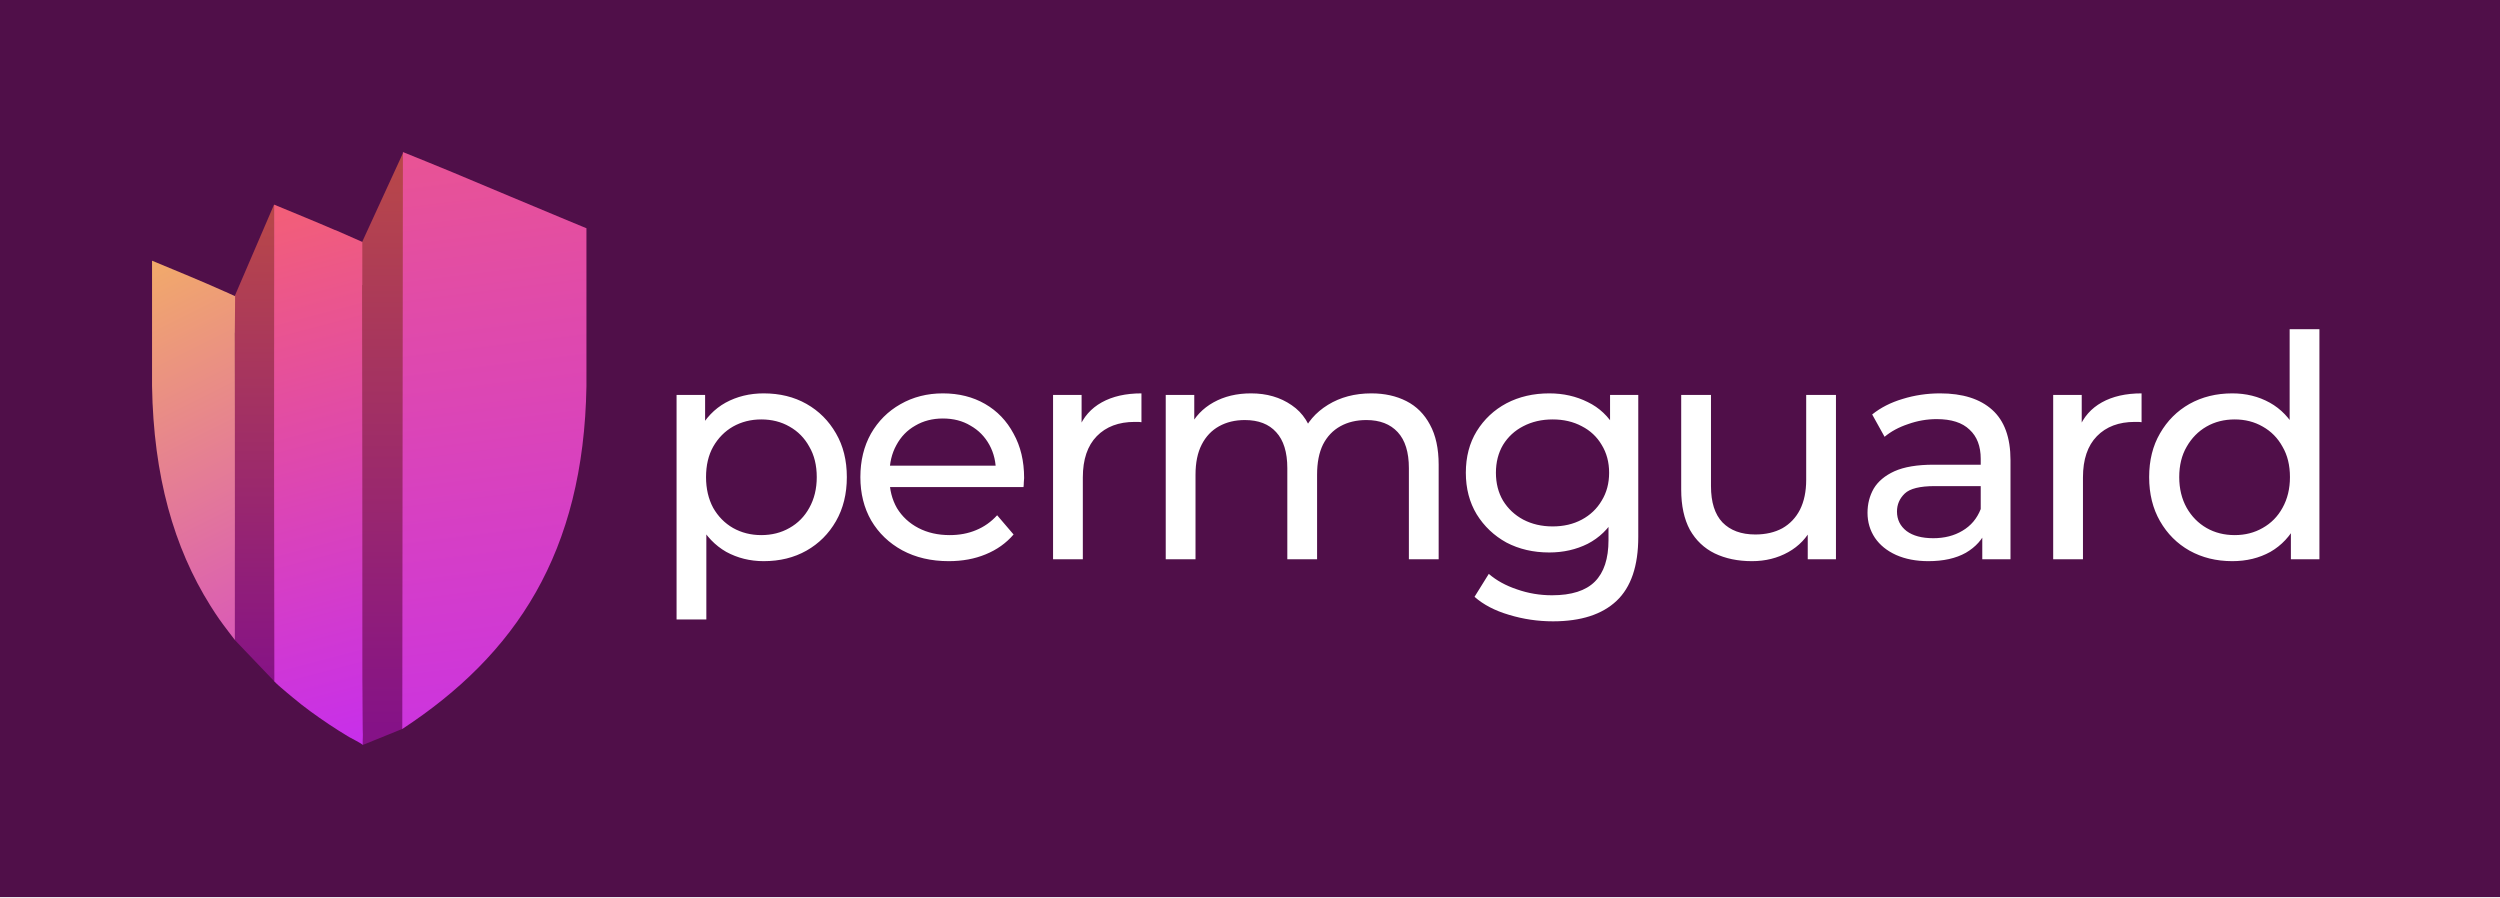
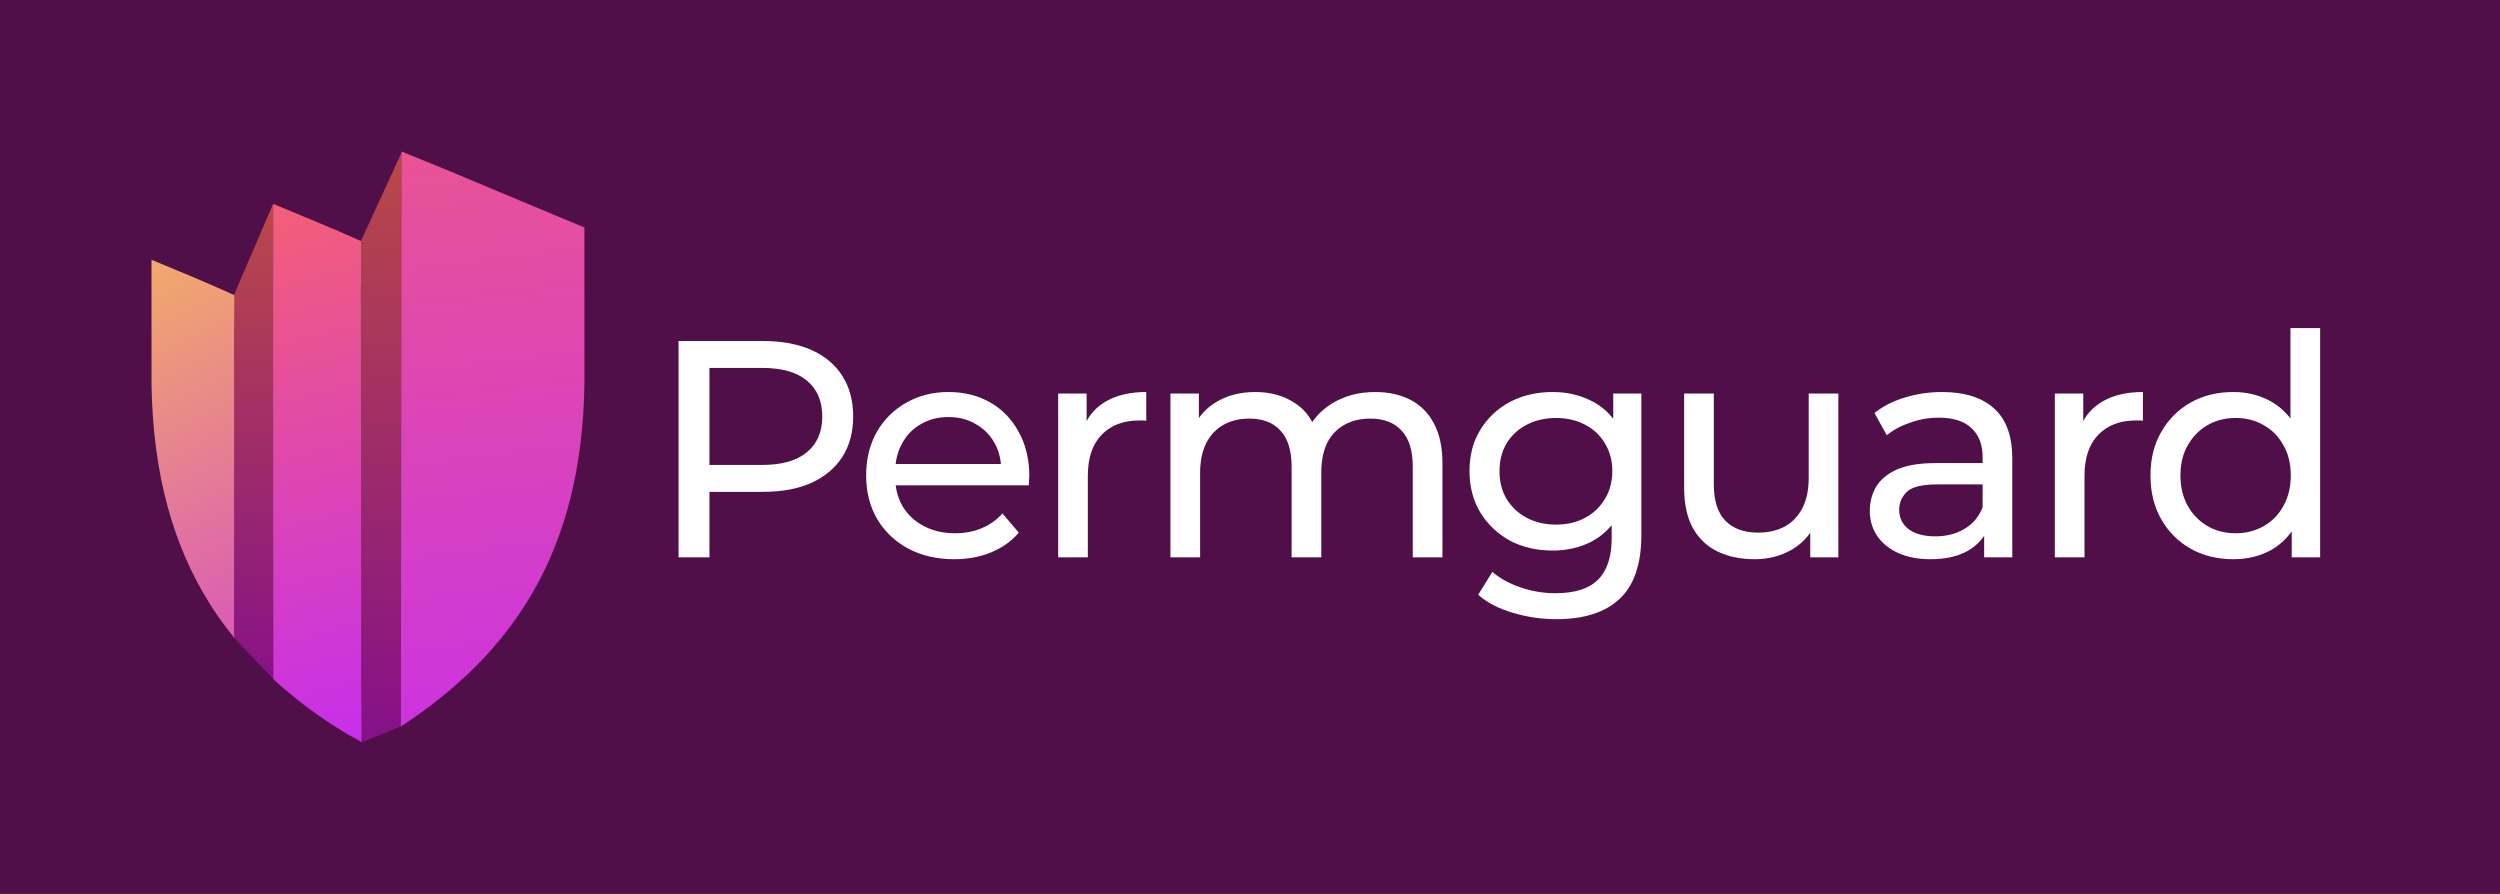
- <svg xmlns="http://www.w3.org/2000/svg" width="2302" height="826" viewBox="0 0 2302 826" fill="none">
-   <rect width="2302" height="826" fill="#500F49" />
-   <path d="M329.25 231.968L371.174 140.726V670.881L333.999 685.967C333.999 685.967 329.25 360.39 329.25 231.968Z" fill="url(#paint0_linear_44_415)" />
-   <path d="M215.979 272.964L252.343 188.406L253.604 628.453L216.292 589.393C216.292 589.393 215.979 380.929 215.979 272.964Z" fill="url(#paint1_linear_44_415)" />
-   <path d="M334.05 671.981L333.668 625.793C333.636 504.615 333.668 383.437 333.381 262.259L333.604 262.705V222.768L308.779 211.821L308.874 212.012C290.892 204.184 272.305 196.706 252.381 188.4V232.983C252.349 359.189 252.274 501.2 252.624 627.406C254.27 629.341 258.047 632.557 258.907 633.288C262.312 636.312 265.812 639.062 269.249 641.99C279.911 650.996 291.369 659.206 302.954 666.97C309.002 671.012 315.144 674.894 321.382 678.617C322.464 679.254 334.018 685.141 334.05 686C333.922 679.604 334.368 679.237 334.05 671.981Z" fill="url(#paint2_linear_44_415)" />
-   <path d="M540 210.167V355.562C537.486 509.007 474.916 602.729 370.428 671.241L370.998 140C387.261 146.619 402.156 152.57 416.956 158.743C451.871 173.349 486.721 188.083 521.636 202.562C527.747 205.108 533.889 207.653 540 210.167Z" fill="url(#paint3_linear_44_415)" />
-   <path d="M216.322 496.44C216.322 493.957 216.322 491.475 216.322 488.993C216.322 451.921 216.322 415.198 216.29 378.635C216.29 377.33 216.29 376.057 216.29 374.752C216.29 365.683 216.258 356.614 216.258 347.577C216.258 340.162 216.226 332.748 216.226 325.397C216.226 322.437 216.226 319.478 216.226 316.518C216.226 313.082 216.226 309.677 216.194 306.272L216.258 306.526L216.481 272.731L211.293 270.377C211.293 270.377 211.293 270.377 211.261 270.345C211.134 270.281 211.007 270.217 210.847 270.154L207.601 268.658V268.722C185.64 258.857 163.266 249.724 140 240.05V355.532C141.369 438.555 160.115 504.077 193.629 557.569C200.185 567.975 203.177 572.144 210.593 581.881C210.784 582.136 216.035 589.073 216.29 589.296C216.29 563.329 216.29 537.076 216.29 510.759C216.322 505.986 216.322 501.213 216.322 496.44Z" fill="url(#paint4_linear_44_415)" />
-   <path d="M703.233 516.713C690.668 516.713 679.15 513.858 668.679 508.146C658.398 502.244 650.117 493.582 643.834 482.159C637.742 470.736 634.696 456.458 634.696 439.323C634.696 422.189 637.647 407.91 643.548 396.487C649.641 385.064 657.827 376.497 668.108 370.786C678.579 365.074 690.287 362.218 703.233 362.218C718.083 362.218 731.219 365.455 742.642 371.928C754.065 378.401 763.108 387.444 769.772 399.057C776.435 410.48 779.767 423.902 779.767 439.323C779.767 454.744 776.435 468.261 769.772 479.875C763.108 491.488 754.065 500.531 742.642 507.004C731.219 513.477 718.083 516.713 703.233 516.713ZM622.987 570.401V363.646H649.26V404.483L647.546 439.609L650.402 474.734V570.401H622.987ZM700.949 492.725C710.658 492.725 719.32 490.536 726.936 486.157C734.741 481.778 740.834 475.591 745.212 467.595C749.782 459.408 752.066 449.985 752.066 439.323C752.066 428.471 749.782 419.143 745.212 411.337C740.834 403.341 734.741 397.154 726.936 392.775C719.32 388.396 710.658 386.207 700.949 386.207C691.429 386.207 682.767 388.396 674.961 392.775C667.346 397.154 661.254 403.341 656.685 411.337C652.306 419.143 650.117 428.471 650.117 439.323C650.117 449.985 652.306 459.408 656.685 467.595C661.254 475.591 667.346 481.778 674.961 486.157C682.767 490.536 691.429 492.725 700.949 492.725ZM873.618 516.713C857.435 516.713 843.156 513.382 830.782 506.718C818.597 500.055 809.078 490.917 802.224 479.303C795.561 467.69 792.229 454.363 792.229 439.323C792.229 424.283 795.466 410.956 801.939 399.343C808.602 387.73 817.645 378.686 829.068 372.214C840.682 365.55 853.723 362.218 868.192 362.218C882.851 362.218 895.797 365.455 907.03 371.928C918.262 378.401 927.02 387.539 933.302 399.343C939.775 410.956 943.012 424.569 943.012 440.18C943.012 441.322 942.917 442.655 942.726 444.178C942.726 445.701 942.631 447.129 942.441 448.461H813.647V428.757H928.162L917.025 435.611C917.215 425.901 915.216 417.239 911.028 409.624C906.839 402.008 901.033 396.106 893.608 391.918C886.373 387.539 877.901 385.35 868.192 385.35C858.673 385.35 850.201 387.539 842.776 391.918C835.351 396.106 829.544 402.103 825.356 409.909C821.167 417.524 819.073 426.282 819.073 436.182V440.751C819.073 450.841 821.358 459.884 825.927 467.88C830.686 475.686 837.255 481.778 845.631 486.157C854.008 490.536 863.623 492.725 874.474 492.725C883.422 492.725 891.513 491.202 898.748 488.156C906.173 485.11 912.646 480.541 918.167 474.449L933.302 492.154C926.449 500.15 917.881 506.242 907.601 510.431C897.511 514.619 886.183 516.713 873.618 516.713ZM969.657 515V363.646H995.93V404.769L993.36 394.488C997.548 384.017 1004.59 376.021 1014.49 370.5C1024.39 364.979 1036.58 362.218 1051.05 362.218V388.777C1049.9 388.586 1048.76 388.491 1047.62 388.491C1046.67 388.491 1045.71 388.491 1044.76 388.491C1030.1 388.491 1018.49 392.87 1009.92 401.628C1001.36 410.385 997.072 423.046 997.072 439.609V515H969.657ZM1262.75 362.218C1274.93 362.218 1285.69 364.598 1295.02 369.358C1304.34 374.117 1311.58 381.352 1316.72 391.061C1322.05 400.771 1324.72 413.05 1324.72 427.9V515H1297.3V431.042C1297.3 416.382 1293.87 405.34 1287.02 397.915C1280.17 390.49 1270.55 386.778 1258.18 386.778C1249.04 386.778 1241.04 388.682 1234.19 392.489C1227.34 396.297 1222 401.913 1218.2 409.338C1214.58 416.763 1212.77 425.996 1212.77 437.039V515H1185.36V431.042C1185.36 416.382 1181.93 405.34 1175.08 397.915C1168.41 390.49 1158.8 386.778 1146.23 386.778C1137.28 386.778 1129.38 388.682 1122.53 392.489C1115.68 396.297 1110.35 401.913 1106.54 409.338C1102.73 416.763 1100.83 425.996 1100.83 437.039V515H1073.41V363.646H1099.68V403.912L1095.4 393.631C1100.16 383.732 1107.49 376.021 1117.39 370.5C1127.29 364.979 1138.81 362.218 1151.94 362.218C1166.41 362.218 1178.88 365.836 1189.35 373.07C1199.83 380.114 1206.68 390.871 1209.92 405.34L1198.78 400.771C1203.35 389.158 1211.34 379.829 1222.77 372.785C1234.19 365.741 1247.52 362.218 1262.75 362.218ZM1429.99 572.115C1416.09 572.115 1402.57 570.116 1389.44 566.118C1376.49 562.31 1365.93 556.789 1357.74 549.554L1370.88 528.422C1377.92 534.514 1386.58 539.274 1396.86 542.701C1407.14 546.318 1417.9 548.126 1429.13 548.126C1447.03 548.126 1460.17 543.938 1468.54 535.561C1476.92 527.184 1481.11 514.429 1481.11 497.294V465.31L1483.96 435.325L1482.54 405.054V363.646H1508.52V494.439C1508.52 521.092 1501.86 540.702 1488.53 553.267C1475.21 565.832 1455.69 572.115 1429.99 572.115ZM1426.56 508.717C1411.9 508.717 1398.77 505.671 1387.15 499.579C1375.73 493.296 1366.59 484.634 1359.74 473.592C1353.08 462.55 1349.74 449.794 1349.74 435.325C1349.74 420.666 1353.08 407.91 1359.74 397.058C1366.59 386.016 1375.73 377.449 1387.15 371.357C1398.77 365.265 1411.9 362.218 1426.56 362.218C1439.51 362.218 1451.31 364.884 1461.97 370.214C1472.64 375.355 1481.11 383.351 1487.39 394.203C1493.86 405.054 1497.1 418.762 1497.1 435.325C1497.1 451.698 1493.86 465.31 1487.39 476.162C1481.11 487.014 1472.64 495.2 1461.97 500.721C1451.31 506.052 1439.51 508.717 1426.56 508.717ZM1429.7 484.729C1439.79 484.729 1448.74 482.635 1456.55 478.447C1464.35 474.258 1470.45 468.452 1474.82 461.027C1479.39 453.602 1481.68 445.035 1481.68 435.325C1481.68 425.616 1479.39 417.048 1474.82 409.624C1470.45 402.199 1464.35 396.487 1456.55 392.489C1448.74 388.301 1439.79 386.207 1429.7 386.207C1419.61 386.207 1410.57 388.301 1402.57 392.489C1394.77 396.487 1388.58 402.199 1384.01 409.624C1379.63 417.048 1377.44 425.616 1377.44 435.325C1377.44 445.035 1379.63 453.602 1384.01 461.027C1388.58 468.452 1394.77 474.258 1402.57 478.447C1410.57 482.635 1419.61 484.729 1429.7 484.729ZM1613.16 516.713C1600.22 516.713 1588.8 514.334 1578.9 509.574C1569.19 504.815 1561.57 497.58 1556.05 487.871C1550.72 477.971 1548.05 465.596 1548.05 450.746V363.646H1575.47V447.605C1575.47 462.455 1578.99 473.592 1586.04 481.017C1593.27 488.442 1603.36 492.154 1616.31 492.154C1625.82 492.154 1634.11 490.25 1641.15 486.443C1648.19 482.445 1653.62 476.733 1657.43 469.308C1661.24 461.693 1663.14 452.555 1663.14 441.893V363.646H1690.55V515H1664.57V474.163L1668.85 485.015C1663.9 495.105 1656.48 502.911 1646.58 508.432C1636.68 513.953 1625.54 516.713 1613.16 516.713ZM1825.28 515V483.016L1823.85 477.019V422.474C1823.85 410.861 1820.42 401.913 1813.57 395.63C1806.9 389.158 1796.81 385.921 1783.3 385.921C1774.35 385.921 1765.59 387.444 1757.02 390.49C1748.46 393.346 1741.22 397.249 1735.32 402.199L1723.9 381.637C1731.7 375.355 1741.03 370.595 1751.88 367.359C1762.93 363.932 1774.44 362.218 1786.44 362.218C1807.19 362.218 1823.18 367.264 1834.41 377.354C1845.65 387.444 1851.26 402.865 1851.26 423.617V515H1825.28ZM1775.59 516.713C1764.35 516.713 1754.45 514.81 1745.89 511.002C1737.51 507.194 1731.04 501.959 1726.47 495.295C1721.9 488.442 1719.61 480.731 1719.61 472.164C1719.61 463.978 1721.52 456.553 1725.33 449.889C1729.32 443.226 1735.7 437.895 1744.46 433.897C1753.41 429.899 1765.4 427.9 1780.44 427.9H1828.42V447.605H1781.58C1767.88 447.605 1758.64 449.889 1753.88 454.459C1749.12 459.028 1746.74 464.549 1746.74 471.022C1746.74 478.447 1749.69 484.444 1755.6 489.013C1761.5 493.392 1769.68 495.581 1780.16 495.581C1790.44 495.581 1799.38 493.296 1807 488.727C1814.81 484.158 1820.42 477.495 1823.85 468.737L1829.27 487.585C1825.66 496.533 1819.28 503.672 1810.14 509.003C1801 514.143 1789.48 516.713 1775.59 516.713ZM1890.57 515V363.646H1916.85V404.769L1914.28 394.488C1918.47 384.017 1925.51 376.021 1935.41 370.5C1945.31 364.979 1957.49 362.218 1971.96 362.218V388.777C1970.82 388.586 1969.68 388.491 1968.54 388.491C1967.58 388.491 1966.63 388.491 1965.68 388.491C1951.02 388.491 1939.41 392.87 1930.84 401.628C1922.27 410.385 1917.99 423.046 1917.99 439.609V515H1890.57ZM2055.47 516.713C2040.82 516.713 2027.68 513.477 2016.07 507.004C2004.64 500.531 1995.6 491.488 1988.94 479.875C1982.27 468.261 1978.94 454.744 1978.94 439.323C1978.94 423.902 1982.27 410.48 1988.94 399.057C1995.6 387.444 2004.64 378.401 2016.07 371.928C2027.68 365.455 2040.82 362.218 2055.47 362.218C2068.23 362.218 2079.75 365.074 2090.03 370.786C2100.31 376.497 2108.5 385.064 2114.59 396.487C2120.87 407.91 2124.01 422.189 2124.01 439.323C2124.01 456.458 2120.97 470.736 2114.87 482.159C2108.97 493.582 2100.88 502.244 2090.6 508.146C2080.32 513.858 2068.61 516.713 2055.47 516.713ZM2057.76 492.725C2067.28 492.725 2075.85 490.536 2083.46 486.157C2091.27 481.778 2097.36 475.591 2101.74 467.595C2106.31 459.408 2108.59 449.985 2108.59 439.323C2108.59 428.471 2106.31 419.143 2101.74 411.337C2097.36 403.341 2091.27 397.154 2083.46 392.775C2075.85 388.396 2067.28 386.207 2057.76 386.207C2048.05 386.207 2039.39 388.396 2031.77 392.775C2024.16 397.154 2018.06 403.341 2013.5 411.337C2008.93 419.143 2006.64 428.471 2006.64 439.323C2006.64 449.985 2008.93 459.408 2013.5 467.595C2018.06 475.591 2024.16 481.778 2031.77 486.157C2039.39 490.536 2048.05 492.725 2057.76 492.725ZM2109.45 515V474.163L2111.16 439.038L2108.31 403.912V303.105H2135.72V515H2109.45Z" fill="white" />
+ <svg xmlns="http://www.w3.org/2000/svg" width="2310" height="826" viewBox="0 0 2310 826" fill="none">
+   <rect width="2310" height="826" fill="#500F49" />
+   <path d="M329.25 231.968L371.174 140.726V670.881L333.999 685.967C333.999 685.967 329.25 360.39 329.25 231.968Z" fill="url(#paint0_linear_1_58)" />
+   <path d="M215.979 272.964L252.343 188.406L253.604 628.453L216.292 589.393C216.292 589.393 215.979 380.93 215.979 272.964Z" fill="url(#paint1_linear_1_58)" />
+   <path d="M334.05 671.982L333.668 625.793C333.636 504.615 333.668 383.437 333.381 262.259L333.604 262.705V222.768L308.779 211.822L308.874 212.012C290.892 204.184 272.305 196.706 252.381 188.401V232.983C252.349 359.189 252.274 501.201 252.624 627.406C254.27 629.341 258.047 632.557 258.907 633.289C262.312 636.312 265.812 639.063 269.249 641.99C279.911 650.996 291.369 659.206 302.954 666.971C309.002 671.012 315.144 674.894 321.382 678.617C322.464 679.254 334.018 685.141 334.05 686C333.922 679.604 334.368 679.237 334.05 671.982Z" fill="url(#paint2_linear_1_58)" />
+   <path d="M540 210.167V355.562C537.486 509.007 474.916 602.729 370.428 671.241L370.998 140C387.261 146.619 402.156 152.57 416.956 158.743C451.871 173.349 486.721 188.083 521.636 202.562C527.747 205.108 533.889 207.653 540 210.167Z" fill="url(#paint3_linear_1_58)" />
+   <path d="M216.322 496.44C216.322 493.957 216.322 491.475 216.322 488.993C216.322 451.921 216.322 415.198 216.29 378.635C216.29 377.33 216.29 376.057 216.29 374.752C216.29 365.683 216.258 356.614 216.258 347.577C216.258 340.162 216.226 332.748 216.226 325.397C216.226 322.437 216.226 319.478 216.226 316.518C216.226 313.082 216.226 309.677 216.194 306.272L216.258 306.526L216.481 272.731L211.293 270.377C211.293 270.377 211.293 270.377 211.261 270.345C211.134 270.281 211.007 270.217 210.847 270.154L207.601 268.658V268.722C185.64 258.857 163.266 249.724 140 240.05V355.532C141.369 438.555 160.115 504.077 193.629 557.569C200.185 567.975 203.177 572.144 210.593 581.881C210.784 582.136 216.035 589.073 216.29 589.296C216.29 563.329 216.29 537.076 216.29 510.759C216.322 505.986 216.322 501.213 216.322 496.44Z" fill="url(#paint4_linear_1_58)" />
+   <path d="M626.985 515V315.099H704.947C722.462 315.099 737.407 317.859 749.782 323.381C762.156 328.902 771.675 336.898 778.339 347.369C785.002 357.84 788.334 370.31 788.334 384.779C788.334 399.248 785.002 411.718 778.339 422.189C771.675 432.469 762.156 440.465 749.782 446.177C737.407 451.698 722.462 454.459 704.947 454.459H642.692L655.542 441.037V515H626.985ZM655.542 443.892L642.692 429.614H704.09C722.367 429.614 736.169 425.711 745.498 417.905C755.017 410.1 759.777 399.057 759.777 384.779C759.777 370.5 755.017 359.458 745.498 351.652C736.169 343.847 722.367 339.944 704.09 339.944H642.692L655.542 325.665V443.892ZM881.705 516.713C865.523 516.713 851.244 513.382 838.869 506.718C826.685 500.055 817.166 490.917 810.312 479.303C803.648 467.69 800.317 454.363 800.317 439.323C800.317 424.283 803.553 410.956 810.026 399.343C816.69 387.73 825.733 378.686 837.156 372.214C848.769 365.55 861.81 362.218 876.279 362.218C890.939 362.218 903.885 365.455 915.117 371.928C926.35 378.401 935.107 387.539 941.39 399.343C947.863 410.956 951.099 424.569 951.099 440.18C951.099 441.322 951.004 442.655 950.814 444.178C950.814 445.701 950.719 447.129 950.528 448.461H821.735V428.757H936.25L925.112 435.611C925.303 425.901 923.304 417.239 919.115 409.624C914.927 402.008 909.12 396.106 901.695 391.918C894.461 387.539 885.989 385.35 876.279 385.35C866.76 385.35 858.288 387.539 850.863 391.918C843.438 396.106 837.632 402.103 833.443 409.909C829.255 417.524 827.161 426.282 827.161 436.182V440.751C827.161 450.841 829.445 459.884 834.014 467.88C838.774 475.686 845.342 481.778 853.719 486.157C862.096 490.536 871.71 492.725 882.562 492.725C891.51 492.725 899.601 491.202 906.836 488.156C914.26 485.11 920.733 480.541 926.254 474.449L941.39 492.154C934.536 500.15 925.969 506.242 915.688 510.431C905.598 514.619 894.27 516.713 881.705 516.713ZM977.745 515V363.646H1004.02V404.769L1001.45 394.488C1005.64 384.017 1012.68 376.021 1022.58 370.5C1032.48 364.979 1044.66 362.218 1059.13 362.218V388.777C1057.99 388.586 1056.85 388.491 1055.71 388.491C1054.75 388.491 1053.8 388.491 1052.85 388.491C1038.19 388.491 1026.58 392.87 1018.01 401.628C1009.44 410.385 1005.16 423.046 1005.16 439.609V515H977.745ZM1270.83 362.218C1283.02 362.218 1293.77 364.598 1303.1 369.358C1312.43 374.117 1319.67 381.352 1324.81 391.061C1330.14 400.771 1332.8 413.05 1332.8 427.9V515H1305.39V431.042C1305.39 416.382 1301.96 405.34 1295.11 397.915C1288.25 390.49 1278.64 386.778 1266.26 386.778C1257.13 386.778 1249.13 388.682 1242.28 392.489C1235.42 396.297 1230.09 401.913 1226.28 409.338C1222.67 416.763 1220.86 425.996 1220.86 437.039V515H1193.44V431.042C1193.44 416.382 1190.02 405.34 1183.16 397.915C1176.5 390.49 1166.89 386.778 1154.32 386.778C1145.37 386.778 1137.47 388.682 1130.62 392.489C1123.76 396.297 1118.43 401.913 1114.63 409.338C1110.82 416.763 1108.91 425.996 1108.91 437.039V515H1081.5V363.646H1107.77V403.912L1103.49 393.631C1108.25 383.732 1115.58 376.021 1125.48 370.5C1135.38 364.979 1146.9 362.218 1160.03 362.218C1174.5 362.218 1186.97 365.836 1197.44 373.07C1207.91 380.114 1214.77 390.871 1218 405.34L1206.87 400.771C1211.43 389.158 1219.43 379.829 1230.85 372.785C1242.28 365.741 1255.6 362.218 1270.83 362.218ZM1438.08 572.115C1424.18 572.115 1410.66 570.116 1397.53 566.118C1384.58 562.31 1374.01 556.789 1365.83 549.554L1378.96 528.422C1386.01 534.514 1394.67 539.274 1404.95 542.701C1415.23 546.318 1425.99 548.126 1437.22 548.126C1455.12 548.126 1468.25 543.938 1476.63 535.561C1485.01 527.184 1489.19 514.429 1489.19 497.294V465.31L1492.05 435.325L1490.62 405.054V363.646H1516.61V494.439C1516.61 521.092 1509.95 540.702 1496.62 553.267C1483.29 565.832 1463.78 572.115 1438.08 572.115ZM1434.65 508.717C1419.99 508.717 1406.85 505.671 1395.24 499.579C1383.82 493.296 1374.68 484.634 1367.83 473.592C1361.16 462.55 1357.83 449.794 1357.83 435.325C1357.83 420.666 1361.16 407.91 1367.83 397.058C1374.68 386.016 1383.82 377.449 1395.24 371.357C1406.85 365.265 1419.99 362.218 1434.65 362.218C1447.6 362.218 1459.4 364.884 1470.06 370.214C1480.72 375.355 1489.19 383.351 1495.48 394.203C1501.95 405.054 1505.19 418.762 1505.19 435.325C1505.19 451.698 1501.95 465.31 1495.48 476.162C1489.19 487.014 1480.72 495.2 1470.06 500.721C1459.4 506.052 1447.6 508.717 1434.65 508.717ZM1437.79 484.729C1447.88 484.729 1456.83 482.635 1464.64 478.447C1472.44 474.258 1478.53 468.452 1482.91 461.027C1487.48 453.602 1489.77 445.035 1489.77 435.325C1489.77 425.616 1487.48 417.048 1482.91 409.624C1478.53 402.199 1472.44 396.487 1464.64 392.489C1456.83 388.301 1447.88 386.207 1437.79 386.207C1427.7 386.207 1418.66 388.301 1410.66 392.489C1402.86 396.487 1396.67 402.199 1392.1 409.624C1387.72 417.048 1385.53 425.616 1385.53 435.325C1385.53 445.035 1387.72 453.602 1392.1 461.027C1396.67 468.452 1402.86 474.258 1410.66 478.447C1418.66 482.635 1427.7 484.729 1437.79 484.729ZM1621.25 516.713C1608.31 516.713 1596.88 514.334 1586.98 509.574C1577.27 504.815 1569.66 497.58 1564.14 487.871C1558.81 477.971 1556.14 465.596 1556.14 450.746V363.646H1583.56V447.605C1583.56 462.455 1587.08 473.592 1594.12 481.017C1601.36 488.442 1611.45 492.154 1624.39 492.154C1633.91 492.154 1642.19 490.25 1649.24 486.443C1656.28 482.445 1661.71 476.733 1665.52 469.308C1669.32 461.693 1671.23 452.555 1671.23 441.893V363.646H1698.64V515H1672.66V474.163L1676.94 485.015C1671.99 495.105 1664.56 502.911 1654.66 508.432C1644.76 513.953 1633.63 516.713 1621.25 516.713ZM1833.36 515V483.016L1831.94 477.019V422.474C1831.94 410.861 1828.51 401.913 1821.66 395.63C1814.99 389.158 1804.9 385.921 1791.38 385.921C1782.44 385.921 1773.68 387.444 1765.11 390.49C1756.54 393.346 1749.31 397.249 1743.41 402.199L1731.99 381.637C1739.79 375.355 1749.12 370.595 1759.97 367.359C1771.01 363.932 1782.53 362.218 1794.53 362.218C1815.28 362.218 1831.27 367.264 1842.5 377.354C1853.73 387.444 1859.35 402.865 1859.35 423.617V515H1833.36ZM1783.67 516.713C1772.44 516.713 1762.54 514.81 1753.97 511.002C1745.6 507.194 1739.12 501.959 1734.56 495.295C1729.99 488.442 1727.7 480.731 1727.7 472.164C1727.7 463.978 1729.61 456.553 1733.41 449.889C1737.41 443.226 1743.79 437.895 1752.55 433.897C1761.49 429.899 1773.49 427.9 1788.53 427.9H1836.5V447.605H1789.67C1775.96 447.605 1766.73 449.889 1761.97 454.459C1757.21 459.028 1754.83 464.549 1754.83 471.022C1754.83 478.447 1757.78 484.444 1763.68 489.013C1769.59 493.392 1777.77 495.581 1788.24 495.581C1798.52 495.581 1807.47 493.296 1815.09 488.727C1822.89 484.158 1828.51 477.495 1831.94 468.737L1837.36 487.585C1833.74 496.533 1827.37 503.672 1818.23 509.003C1809.09 514.143 1797.57 516.713 1783.67 516.713ZM1898.66 515V363.646H1924.93V404.769L1922.36 394.488C1926.55 384.017 1933.6 376.021 1943.5 370.5C1953.4 364.979 1965.58 362.218 1980.05 362.218V388.777C1978.91 388.586 1977.77 388.491 1976.62 388.491C1975.67 388.491 1974.72 388.491 1973.77 388.491C1959.11 388.491 1947.49 392.87 1938.93 401.628C1930.36 410.385 1926.08 423.046 1926.08 439.609V515H1898.66ZM2063.56 516.713C2048.9 516.713 2035.77 513.477 2024.15 507.004C2012.73 500.531 2003.69 491.488 1997.02 479.875C1990.36 468.261 1987.03 454.744 1987.03 439.323C1987.03 423.902 1990.36 410.48 1997.02 399.057C2003.69 387.444 2012.73 378.401 2024.15 371.928C2035.77 365.455 2048.9 362.218 2063.56 362.218C2076.32 362.218 2087.84 365.074 2098.12 370.786C2108.4 376.497 2116.58 385.064 2122.68 396.487C2128.96 407.91 2132.1 422.189 2132.1 439.323C2132.1 456.458 2129.05 470.736 2122.96 482.159C2117.06 493.582 2108.97 502.244 2098.69 508.146C2088.41 513.858 2076.7 516.713 2063.56 516.713ZM2065.85 492.725C2075.37 492.725 2083.93 490.536 2091.55 486.157C2099.35 481.778 2105.45 475.591 2109.82 467.595C2114.39 459.408 2116.68 449.985 2116.68 439.323C2116.68 428.471 2114.39 419.143 2109.82 411.337C2105.45 403.341 2099.35 397.154 2091.55 392.775C2083.93 388.396 2075.37 386.207 2065.85 386.207C2056.14 386.207 2047.47 388.396 2039.86 392.775C2032.24 397.154 2026.15 403.341 2021.58 411.337C2017.01 419.143 2014.73 428.471 2014.73 439.323C2014.73 449.985 2017.01 459.408 2021.58 467.595C2026.15 475.591 2032.24 481.778 2039.86 486.157C2047.47 490.536 2056.14 492.725 2065.85 492.725ZM2117.54 515V474.163L2119.25 439.038L2116.39 403.912V303.105H2143.81V515H2117.54Z" fill="white" />
  <defs>
-     <linearGradient id="paint0_linear_44_415" x1="350.363" y1="140.726" x2="350.363" y2="670.169" gradientUnits="userSpaceOnUse">
+     <linearGradient id="paint0_linear_1_58" x1="350.363" y1="140.726" x2="350.363" y2="670.169" gradientUnits="userSpaceOnUse">
      <stop stop-color="#B94848" />
      <stop offset="1" stop-color="#851287" />
    </linearGradient>
-     <linearGradient id="paint1_linear_44_415" x1="231.231" y1="188.402" x2="231.231" y2="633.508" gradientUnits="userSpaceOnUse">
+     <linearGradient id="paint1_linear_1_58" x1="231.231" y1="188.402" x2="231.231" y2="633.508" gradientUnits="userSpaceOnUse">
      <stop stop-color="#B94848" />
      <stop offset="1" stop-color="#851287" />
    </linearGradient>
-     <linearGradient id="paint2_linear_44_415" x1="293.2" y1="188.4" x2="424.405" y2="686.045" gradientUnits="userSpaceOnUse">
+     <linearGradient id="paint2_linear_1_58" x1="293.2" y1="188.401" x2="424.405" y2="686.045" gradientUnits="userSpaceOnUse">
      <stop stop-color="#F25E79" />
      <stop offset="1" stop-color="#C52CF1" />
    </linearGradient>
-     <linearGradient id="paint3_linear_44_415" x1="370.999" y1="-6.743" x2="455.385" y2="671.218" gradientUnits="userSpaceOnUse">
+     <linearGradient id="paint3_linear_1_58" x1="370.999" y1="-6.743" x2="455.385" y2="671.218" gradientUnits="userSpaceOnUse">
      <stop stop-color="#F05C80" />
      <stop offset="1" stop-color="#CC34DF" />
    </linearGradient>
-     <linearGradient id="paint4_linear_44_415" x1="-31.764" y1="102.738" x2="280.126" y2="724.212" gradientUnits="userSpaceOnUse">
+     <linearGradient id="paint4_linear_1_58" x1="-31.764" y1="102.738" x2="280.126" y2="724.212" gradientUnits="userSpaceOnUse">
      <stop stop-color="#FFD83E" />
      <stop offset="1" stop-color="#D038D7" />
    </linearGradient>
  </defs>
</svg>
